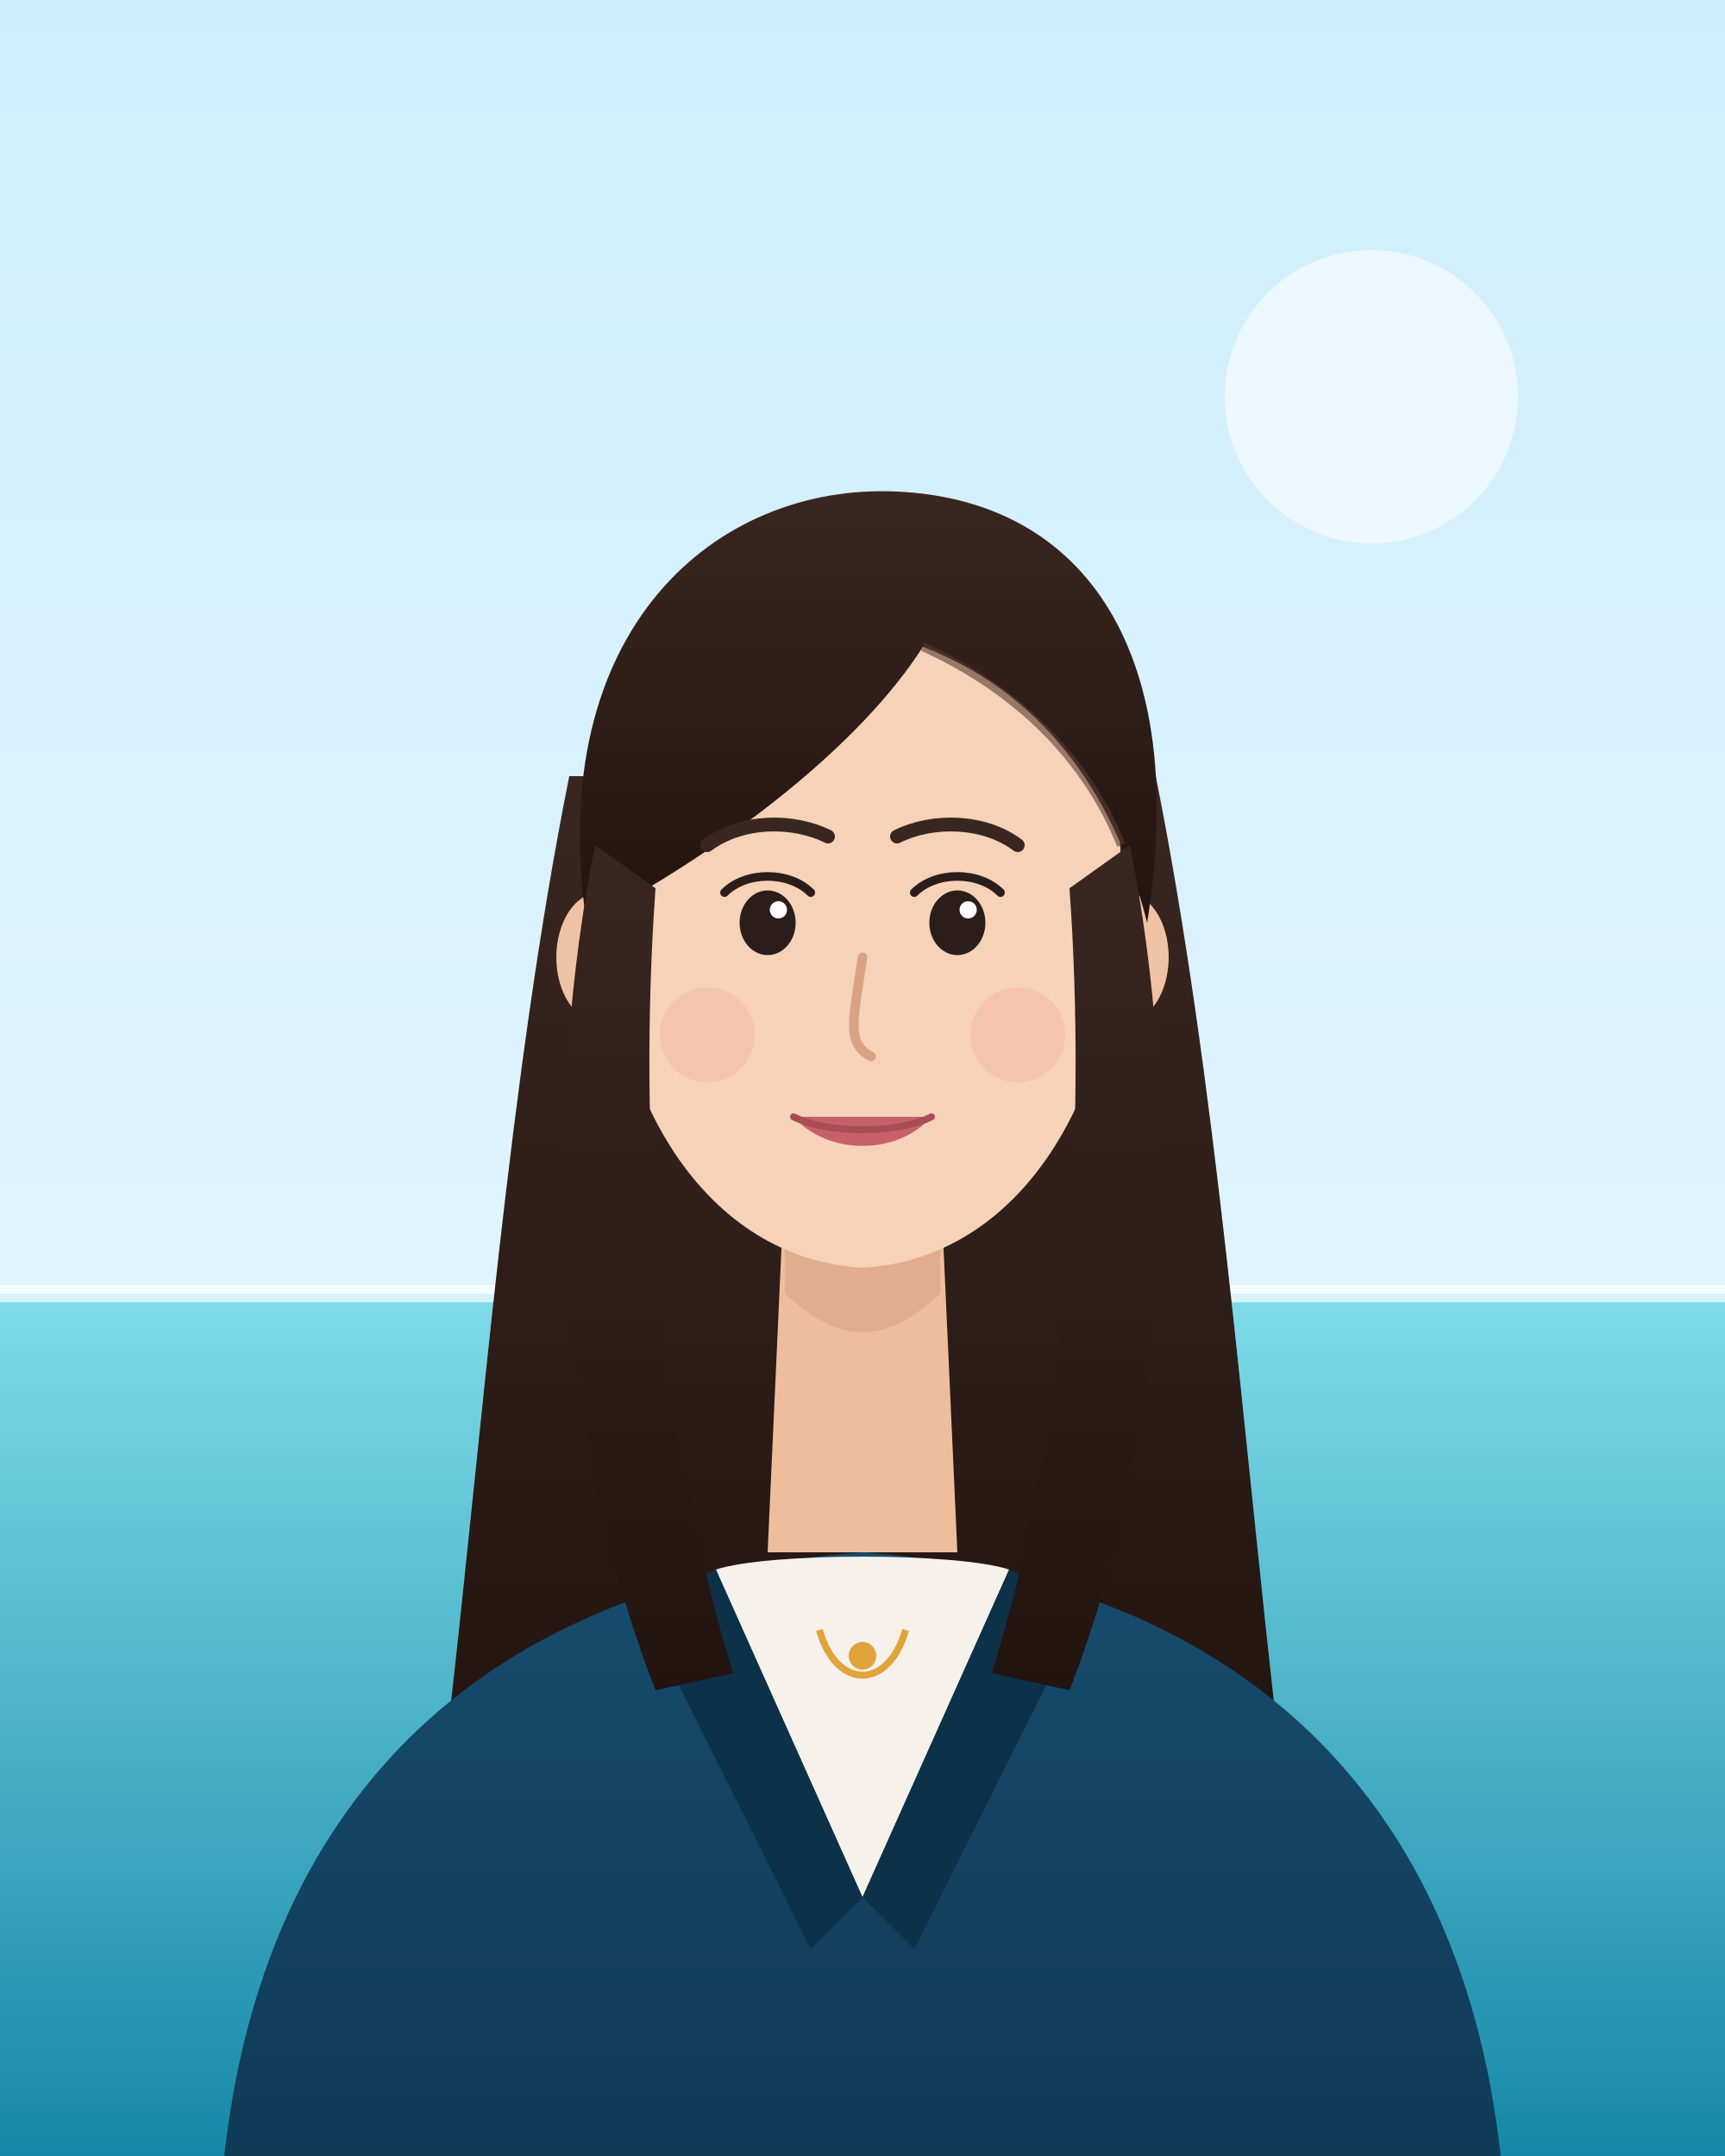
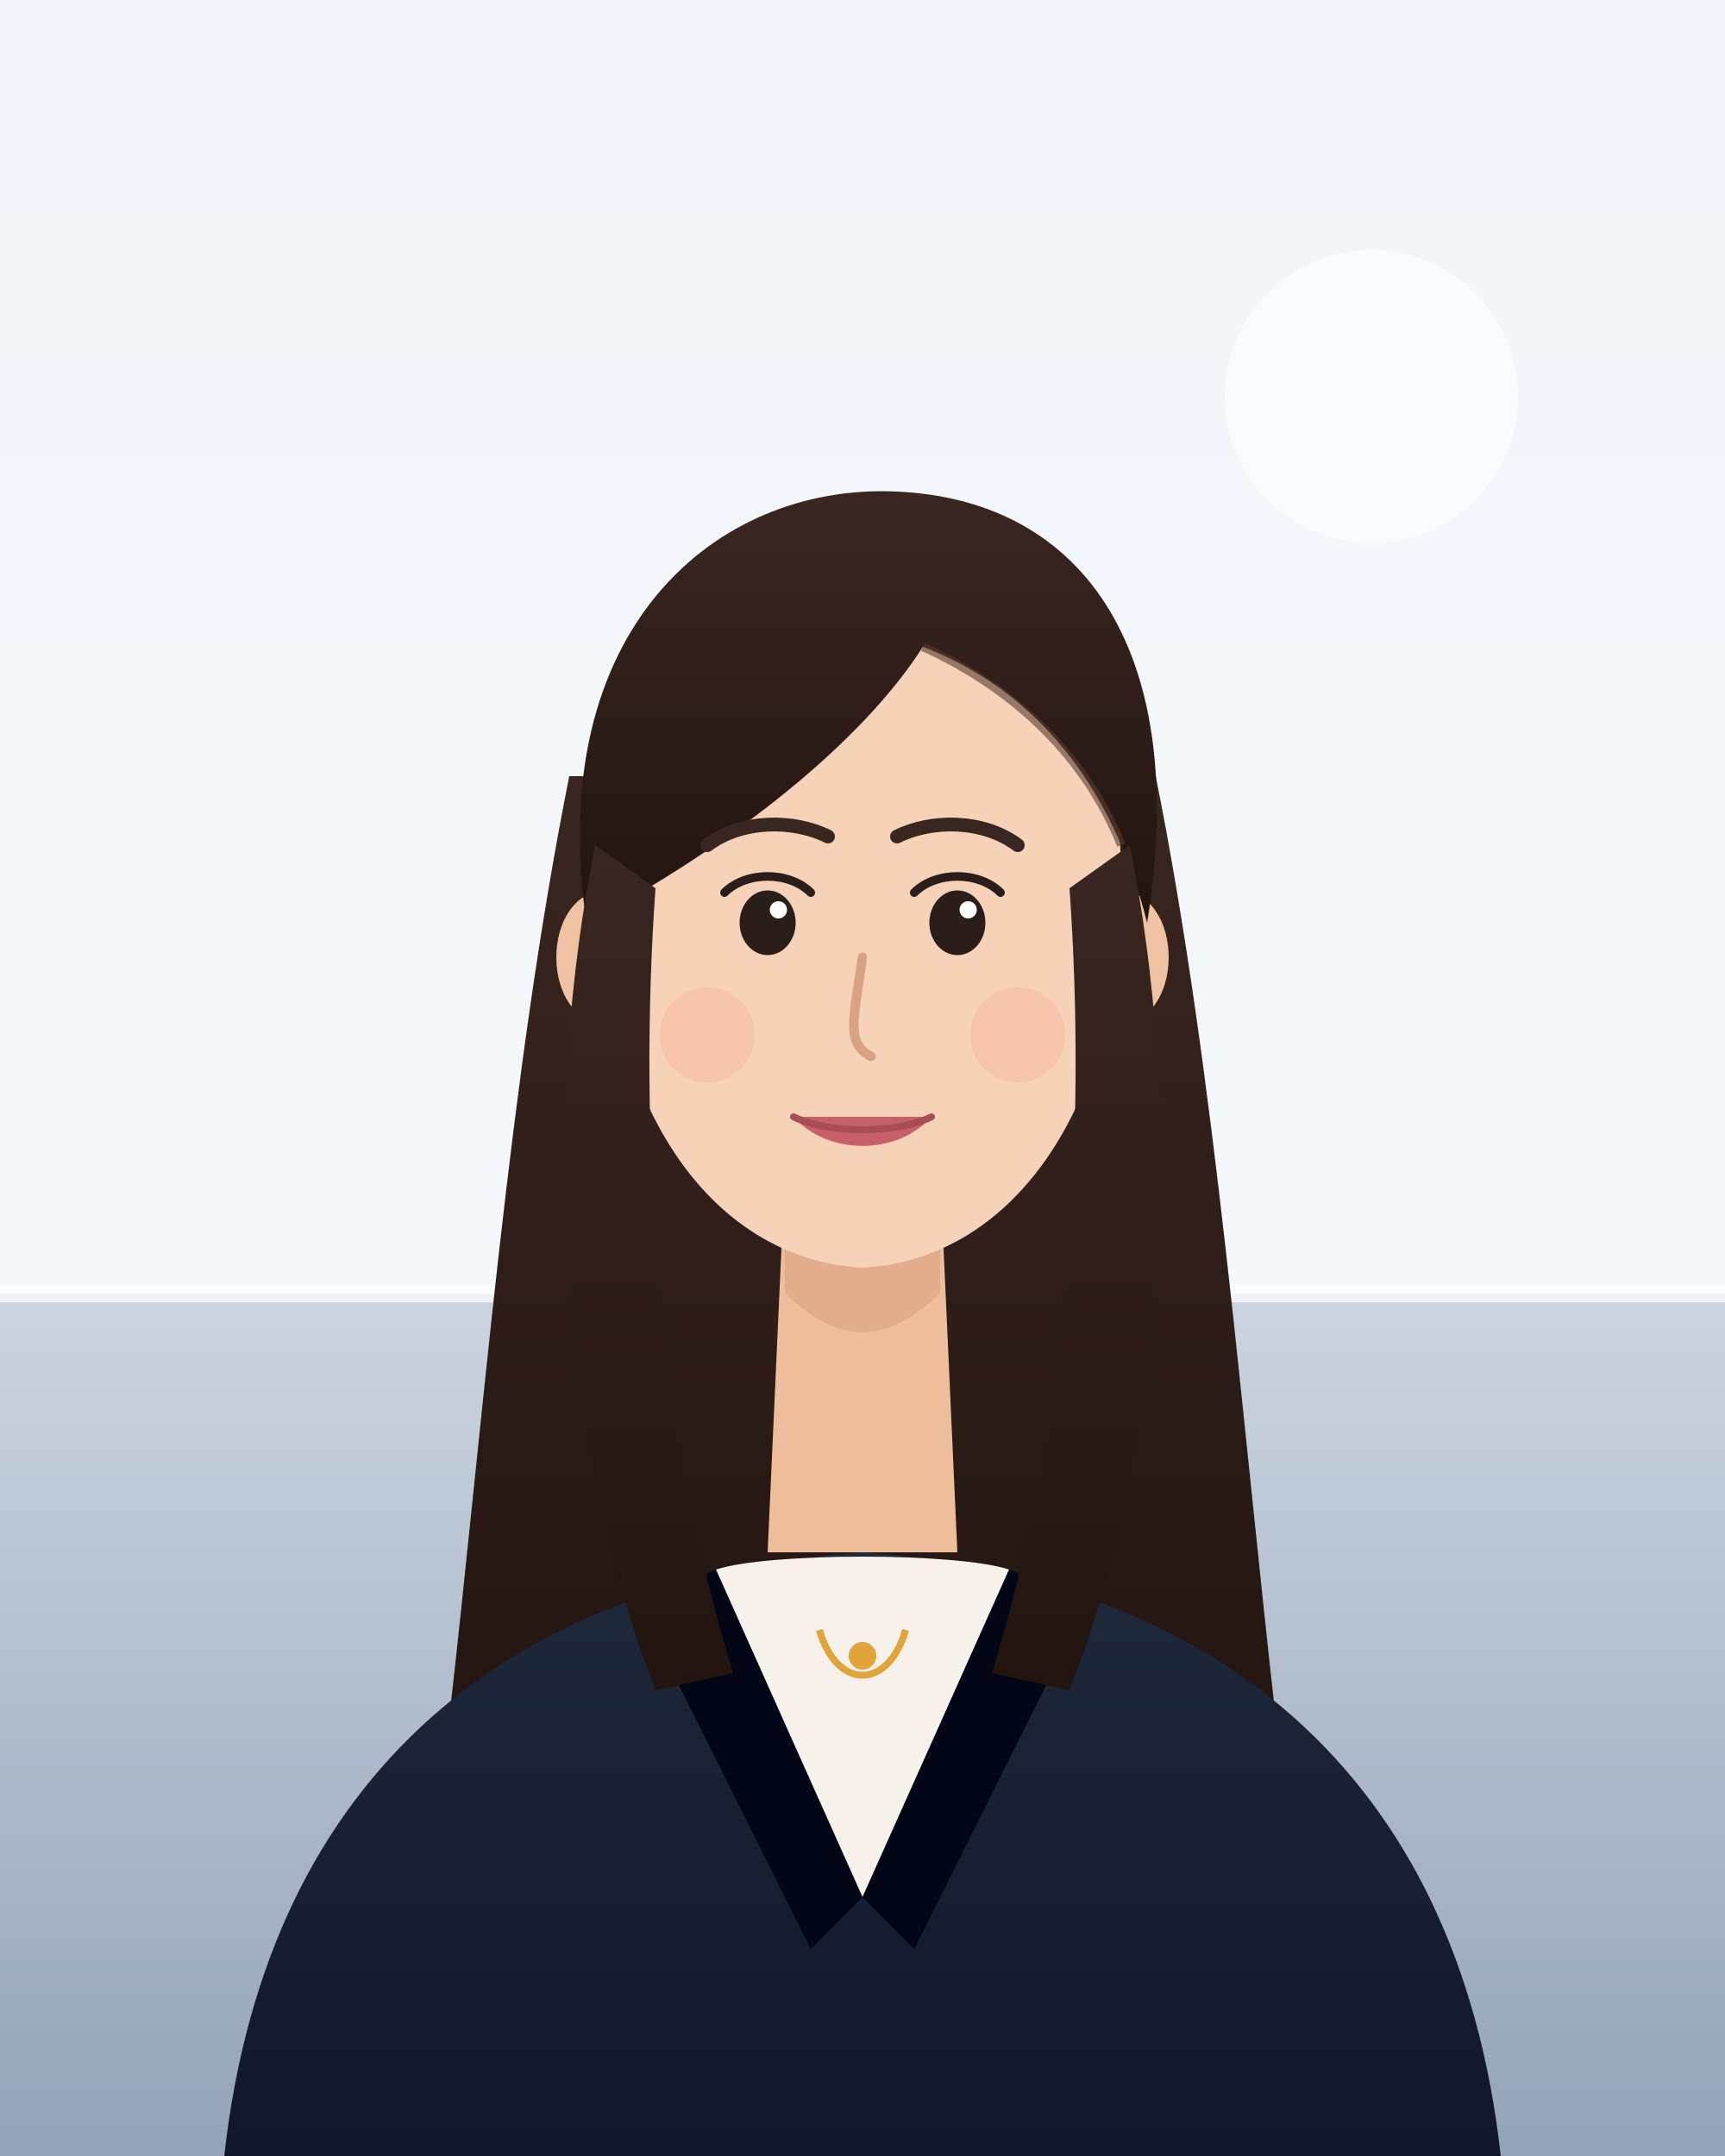
<svg xmlns="http://www.w3.org/2000/svg" viewBox="0 0 400 500" role="img" aria-label="Instructor illustration">
  <defs>
    <linearGradient id="sky" x1="0" y1="0" x2="0" y2="1">
-       <stop offset="0" stop-color="#cfeefd" />
-       <stop offset="1" stop-color="#eaf8ff" />
+       <stop offset="0" stop-color="#F1F5F9" />
+       <stop offset="1" stop-color="#F8FAFC" />
    </linearGradient>
    <linearGradient id="sea" x1="0" y1="0" x2="0" y2="1">
-       <stop offset="0" stop-color="#7fdbe8" />
-       <stop offset="1" stop-color="#1689a8" />
+       <stop offset="0" stop-color="#CBD5E1" />
+       <stop offset="1" stop-color="#94A3B8" />
    </linearGradient>
    <linearGradient id="hair" x1="0" y1="0" x2="0" y2="1">
      <stop offset="0" stop-color="#3a2621" />
      <stop offset="1" stop-color="#22140f" />
    </linearGradient>
    <linearGradient id="blazer" x1="0" y1="0" x2="0" y2="1">
-       <stop offset="0" stop-color="#174b6d" />
-       <stop offset="1" stop-color="#0f3b57" />
+       <stop offset="0" stop-color="#1E293B" />
+       <stop offset="1" stop-color="#0F172A" />
    </linearGradient>
  </defs>
  <rect width="400" height="500" fill="url(#sky)" />
  <circle cx="318" cy="92" r="34" fill="#fff" opacity=".55" />
  <rect y="300" width="400" height="200" fill="url(#sea)" />
  <rect y="298" width="400" height="4" fill="#fff" opacity=".7" />
  <path d="M132 180 C118 250 112 330 104 400 C150 418 250 418 296 400 C288 330 282 250 268 180 Z" fill="url(#hair)" />
  <path d="M182 272 L218 272 L222 360 L178 360 Z" fill="#eebd9c" />
  <path d="M182 300 C195 312 205 312 218 300 L218 286 L182 286 Z" fill="#dca787" opacity=".7" />
  <path d="M52 500 C62 410 120 366 200 360 C280 366 338 410 348 500 Z" fill="url(#blazer)" />
  <path d="M166 364 L200 440 L234 364 C222 360 178 360 166 364 Z" fill="#f6f1ea" />
-   <path d="M166 364 L148 372 L188 452 L200 440 Z" fill="#0c3149" />
-   <path d="M234 364 L252 372 L212 452 L200 440 Z" fill="#0c3149" />
+   <path d="M166 364 L148 372 L188 452 L200 440 Z" fill="#020617" />
+   <path d="M234 364 L252 372 L212 452 L200 440 Z" fill="#020617" />
  <circle cx="200" cy="384" r="3.2" fill="#e0a43a" />
  <path d="M190 378 C194 392 206 392 210 378" fill="none" stroke="#e0a43a" stroke-width="1.6" />
  <ellipse cx="139" cy="222" rx="10" ry="15" fill="#efc2a3" />
  <ellipse cx="261" cy="222" rx="10" ry="15" fill="#efc2a3" />
  <circle cx="140" cy="242" r="4" fill="#f2f2f2" stroke="#d9c7a0" stroke-width="1" />
  <circle cx="260" cy="242" r="4" fill="#f2f2f2" stroke="#d9c7a0" stroke-width="1" />
  <path d="M140 205 C140 150 170 128 200 128 C232 128 260 150 260 205 C260 255 236 292 200 294 C164 292 140 255 140 205 Z" fill="#f6d2b8" />
  <path d="M136 214 C126 146 166 112 208 114 C252 116 276 152 266 214 C258 182 240 160 214 150 C200 172 170 196 136 214 Z" fill="url(#hair)" />
  <path d="M138 196 C126 256 128 330 152 392 L170 388 C152 330 148 262 152 206 Z" fill="url(#hair)" />
  <path d="M262 196 C274 256 272 330 248 392 L230 388 C248 330 252 262 248 206 Z" fill="url(#hair)" />
  <path d="M214 150 C236 160 252 176 260 196" fill="none" stroke="#5a3a30" stroke-width="2" opacity=".6" />
  <path d="M164 196 C172 190 184 190 192 194" fill="none" stroke="#3a2621" stroke-width="3.2" stroke-linecap="round" />
  <path d="M208 194 C216 190 228 190 236 196" fill="none" stroke="#3a2621" stroke-width="3.2" stroke-linecap="round" />
  <ellipse cx="178" cy="214" rx="6.5" ry="7.5" fill="#2b1d1a" />
  <ellipse cx="222" cy="214" rx="6.5" ry="7.5" fill="#2b1d1a" />
  <circle cx="180.5" cy="211" r="2" fill="#fff" />
  <circle cx="224.5" cy="211" r="2" fill="#fff" />
  <path d="M168 207 C173 202 183 202 188 207" fill="none" stroke="#2b1d1a" stroke-width="2" stroke-linecap="round" />
  <path d="M212 207 C217 202 227 202 232 207" fill="none" stroke="#2b1d1a" stroke-width="2" stroke-linecap="round" />
  <path d="M200 222 C198 236 196 242 202 245" fill="none" stroke="#d9a283" stroke-width="2.2" stroke-linecap="round" />
  <circle cx="164" cy="240" r="11" fill="#f3a69a" opacity=".35" />
  <circle cx="236" cy="240" r="11" fill="#f3a69a" opacity=".35" />
  <path d="M184 259 C192 268 208 268 216 259" fill="#c8606a" />
  <path d="M184 259 C192 263 208 263 216 259" fill="none" stroke="#a84c56" stroke-width="1.6" stroke-linecap="round" />
</svg>
